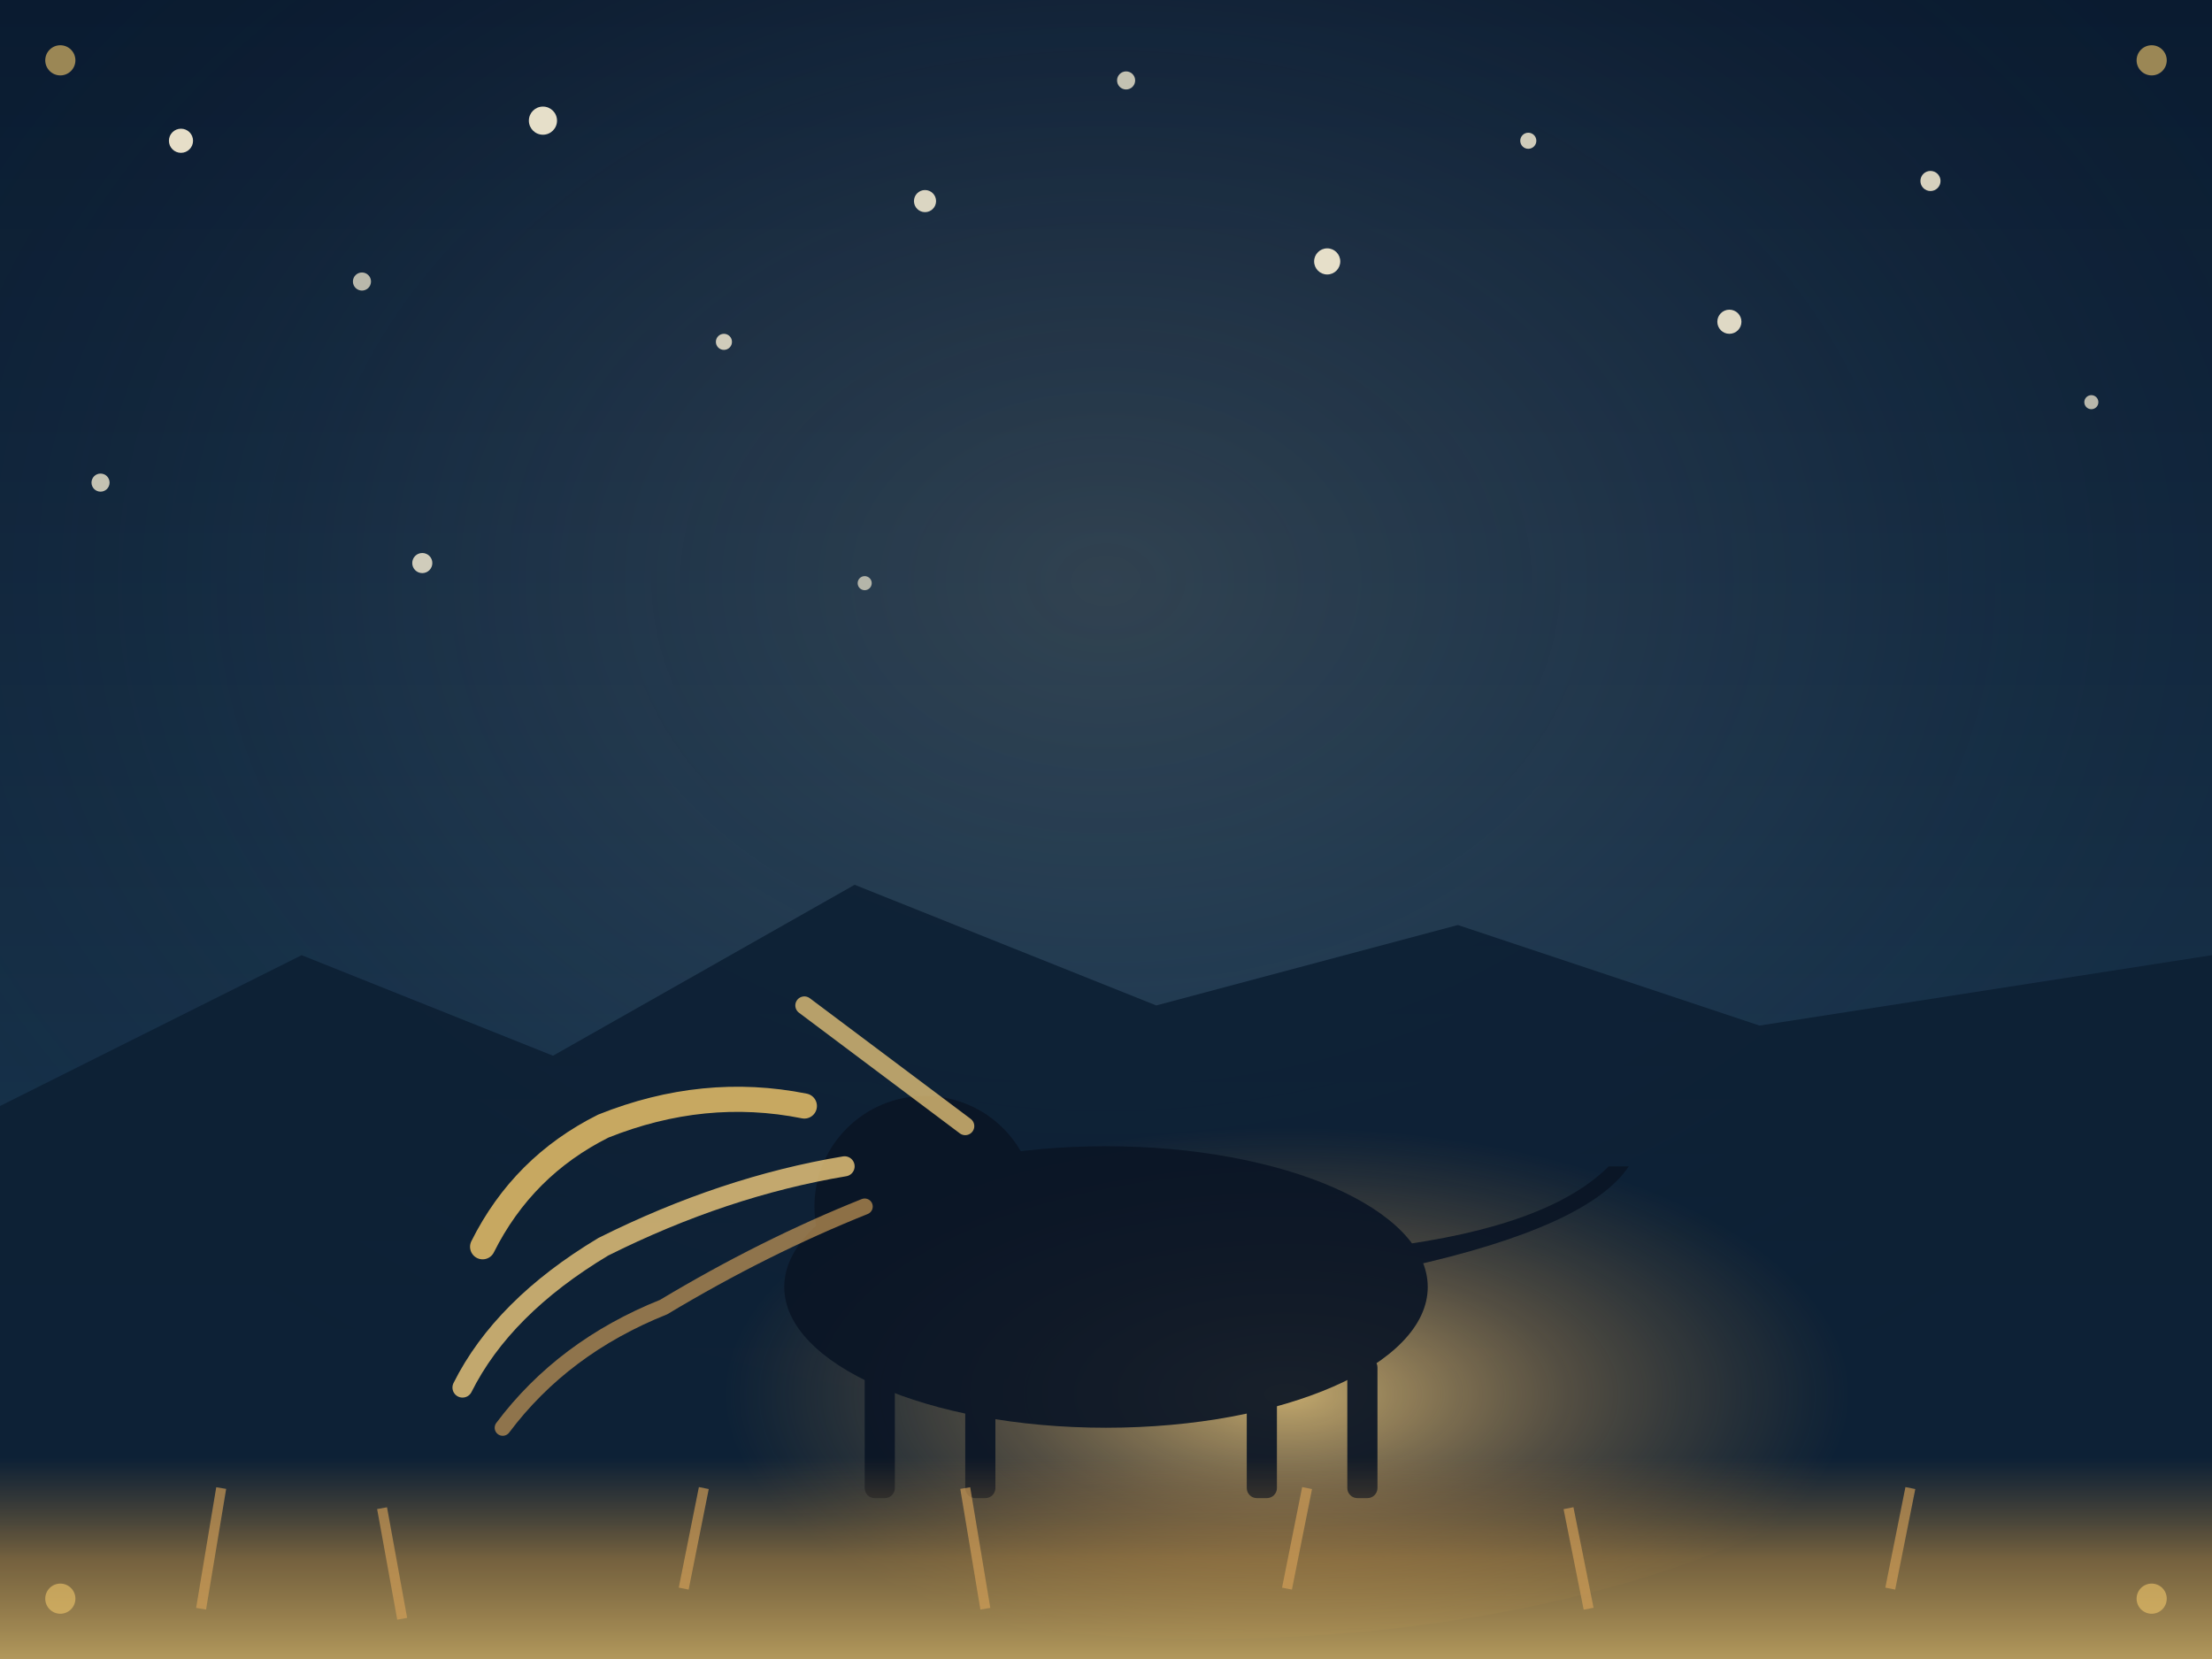
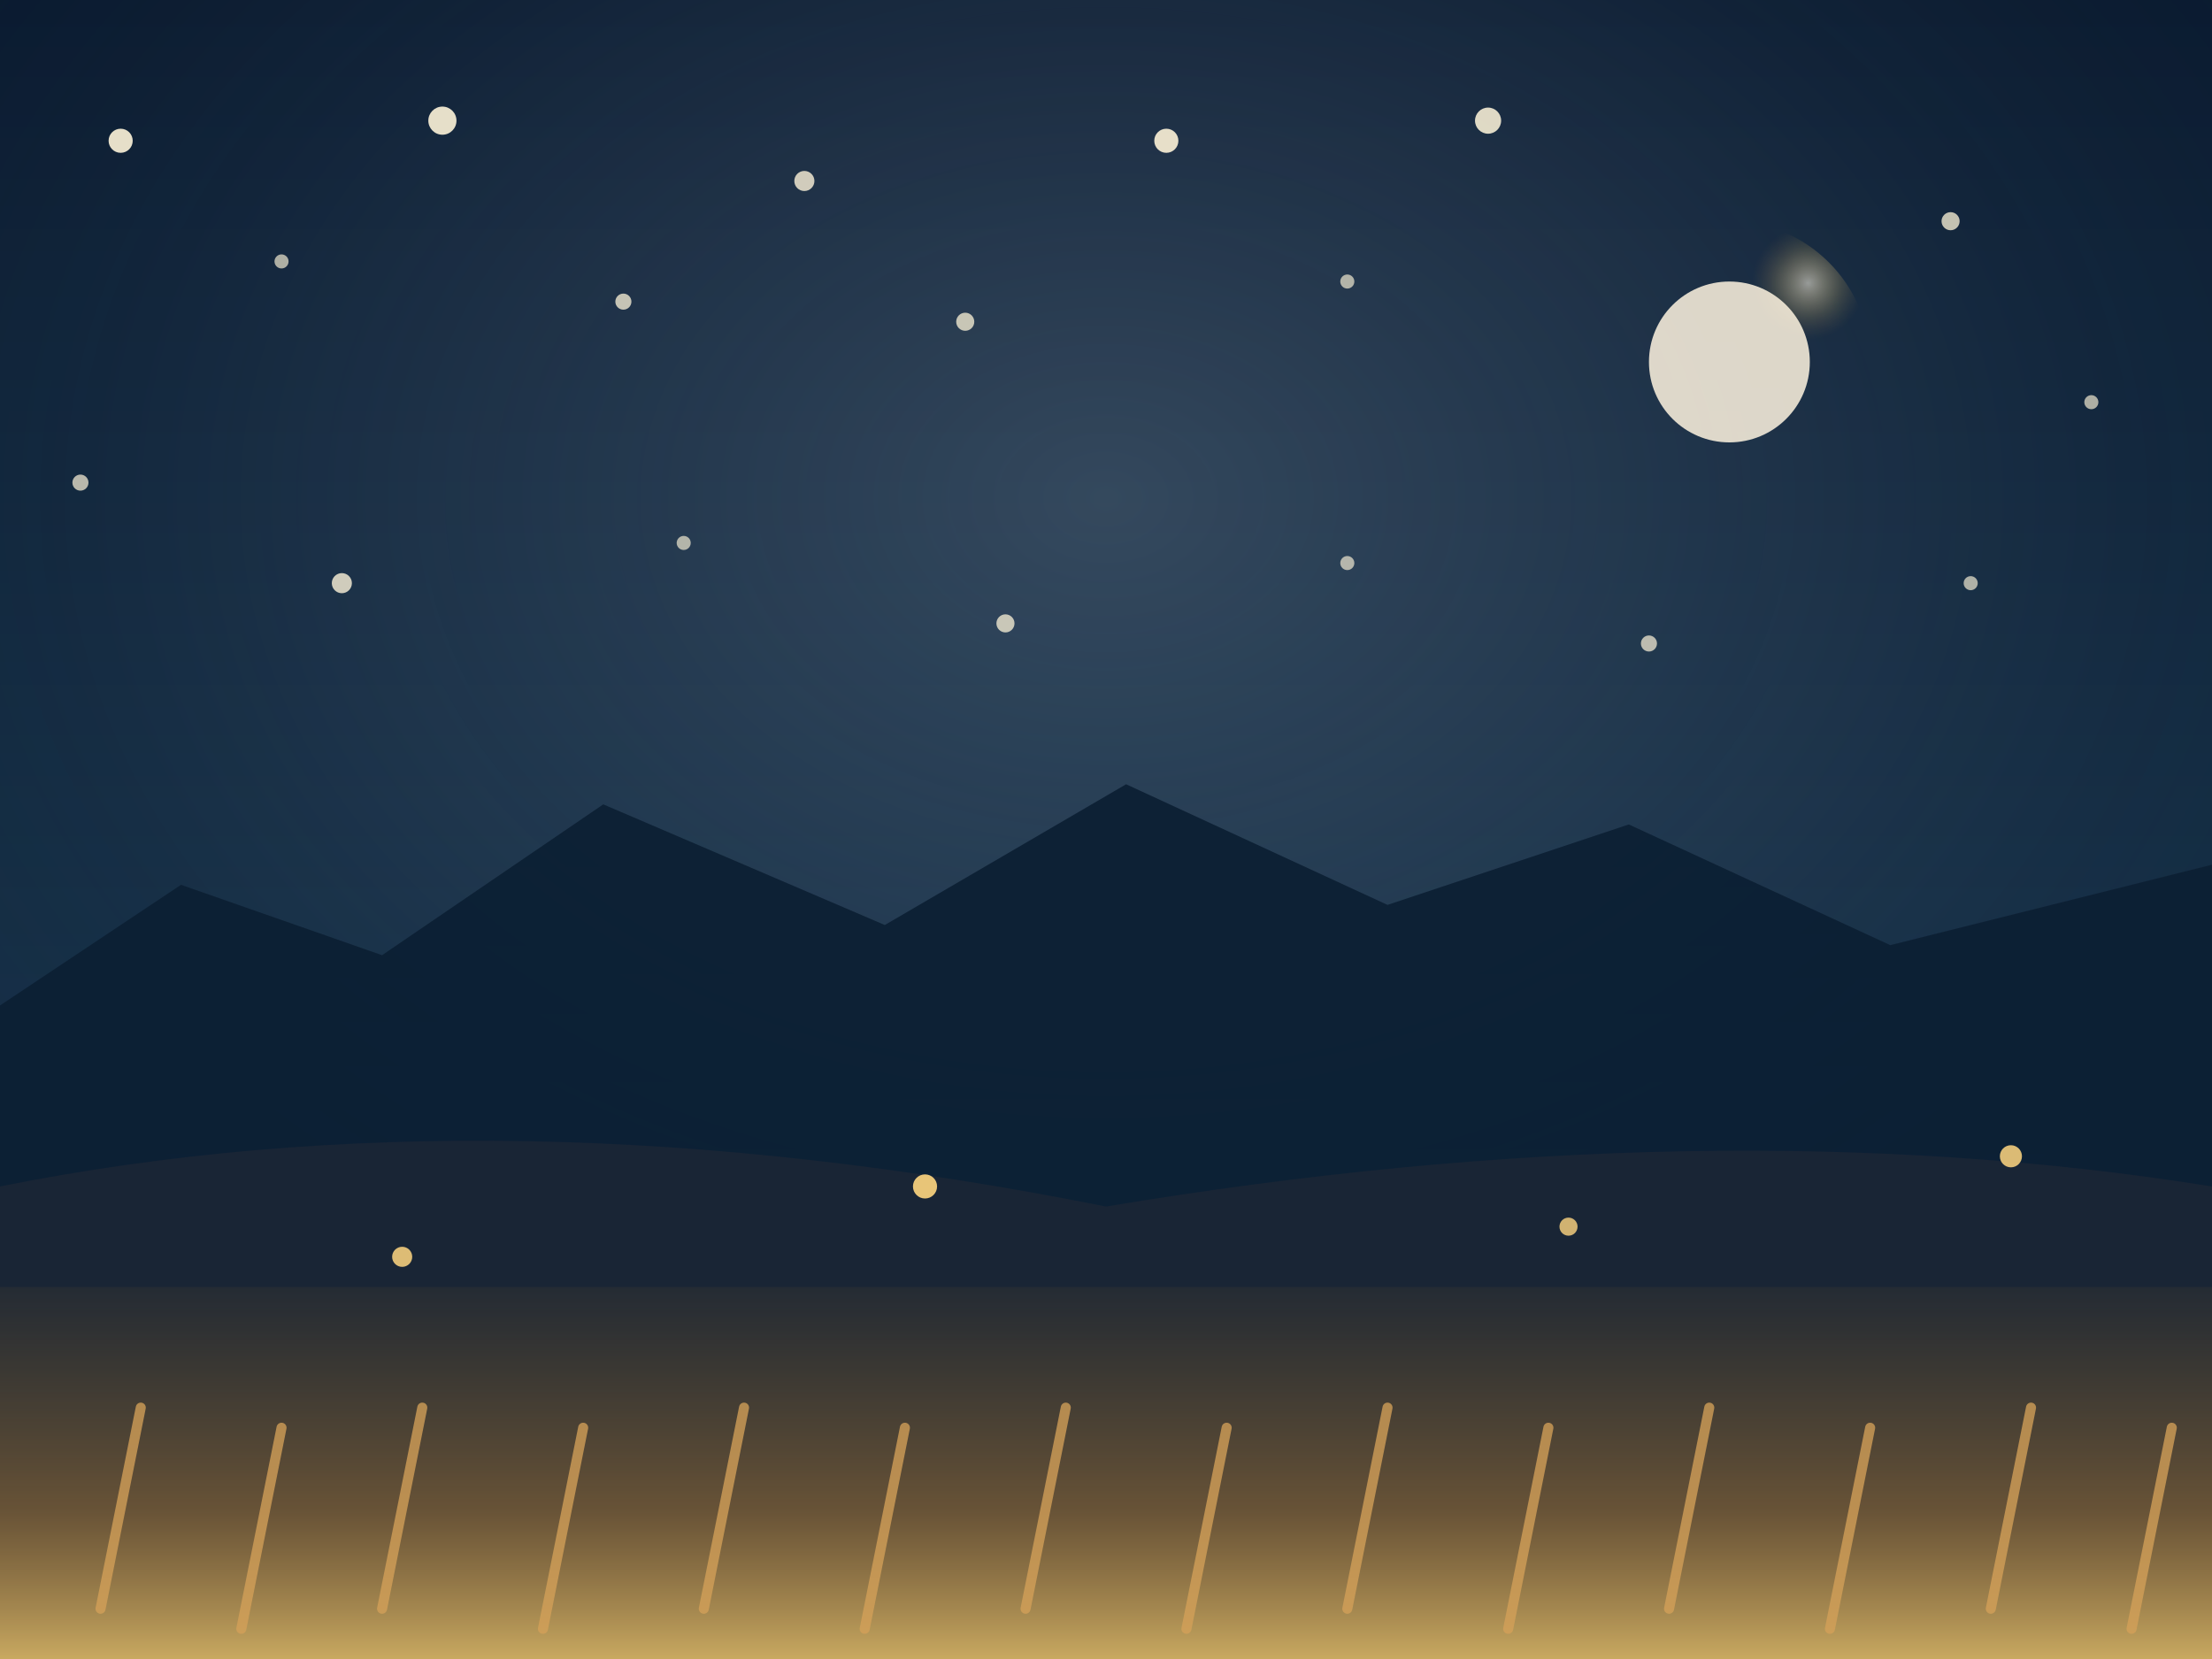
<svg xmlns="http://www.w3.org/2000/svg" width="220" height="165" viewBox="0 0 220 165" preserveAspectRatio="xMidYMid slice">
  <defs>
    <linearGradient id="avSky" x1="0" y1="0" x2="0" y2="1">
      <stop offset="0%" stop-color="#0a1b30" />
      <stop offset="55%" stop-color="#142d44" />
      <stop offset="100%" stop-color="#1a3855" />
    </linearGradient>
-     <radialGradient id="avMilky" cx="50%" cy="35%" r="60%">
-       <stop offset="0%" stop-color="#e8e0c0" stop-opacity="0.15" />
-       <stop offset="55%" stop-color="#c8d8e8" stop-opacity="0.05" />
+     <radialGradient id="avMilky" cx="50%" cy="30%" r="65%">
+       <stop offset="0%" stop-color="#c8d8e8" stop-opacity="0.20" />
+       <stop offset="55%" stop-color="#a8b8d0" stop-opacity="0.07" />
      <stop offset="100%" stop-color="#0a1b30" stop-opacity="0" />
    </radialGradient>
-     <radialGradient id="avGoldGlow" cx="55%" cy="68%" r="35%">
-       <stop offset="0%" stop-color="#ffd680" stop-opacity="0.75" />
-       <stop offset="50%" stop-color="#d4a058" stop-opacity="0.35" />
+     <radialGradient id="avMoonGlow" cx="78%" cy="22%" r="20%">
+       <stop offset="0%" stop-color="#fff5e0" stop-opacity="0.55" />
+       <stop offset="60%" stop-color="#e8c068" stop-opacity="0.18" />
      <stop offset="100%" stop-color="#a87838" stop-opacity="0" />
    </radialGradient>
    <linearGradient id="avGrass" x1="0" y1="0" x2="0" y2="1">
-       <stop offset="0%" stop-color="#a87838" stop-opacity="0" />
-       <stop offset="50%" stop-color="#c89545" stop-opacity="0.55" />
-       <stop offset="100%" stop-color="#e8c068" stop-opacity="0.75" />
+       <stop offset="0%" stop-color="#8c6428" stop-opacity="0.10" />
+       <stop offset="60%" stop-color="#a87838" stop-opacity="0.55" />
+       <stop offset="100%" stop-color="#e8c068" stop-opacity="0.85" />
    </linearGradient>
  </defs>
  <rect width="220" height="165" fill="url(#avSky)" />
  <rect width="220" height="165" fill="url(#avMilky)" />
+   <circle cx="172" cy="36" r="14" fill="url(#avMoonGlow)" />
+   <circle cx="172" cy="36" r="8" fill="#fff5e0" opacity="0.85" />
  <g fill="#f0e8d0">
-     <circle cx="18" cy="14" r="1.2" opacity="0.95" />
-     <circle cx="36" cy="28" r="0.9" opacity="0.75" />
-     <circle cx="54" cy="12" r="1.4" opacity="0.95" />
-     <circle cx="72" cy="34" r="0.8" opacity="0.85" />
-     <circle cx="92" cy="20" r="1.1" opacity="0.90" />
-     <circle cx="112" cy="8" r="0.9" opacity="0.80" />
-     <circle cx="132" cy="26" r="1.3" opacity="0.95" />
-     <circle cx="152" cy="14" r="0.8" opacity="0.85" />
-     <circle cx="172" cy="32" r="1.2" opacity="0.92" />
-     <circle cx="192" cy="18" r="1.0" opacity="0.88" />
-     <circle cx="208" cy="40" r="0.7" opacity="0.75" />
-     <circle cx="10" cy="48" r="0.9" opacity="0.80" />
-     <circle cx="42" cy="56" r="1.0" opacity="0.85" />
-     <circle cx="86" cy="58" r="0.7" opacity="0.70" />
+     <circle cx="12" cy="14" r="1.2" opacity="0.95" />
+     <circle cx="28" cy="26" r="0.7" opacity="0.70" />
+     <circle cx="44" cy="12" r="1.4" opacity="0.95" />
+     <circle cx="62" cy="30" r="0.8" opacity="0.80" />
+     <circle cx="80" cy="18" r="1.0" opacity="0.85" />
+     <circle cx="96" cy="32" r="0.9" opacity="0.80" />
+     <circle cx="116" cy="14" r="1.2" opacity="0.95" />
+     <circle cx="134" cy="28" r="0.7" opacity="0.70" />
+     <circle cx="148" cy="12" r="1.3" opacity="0.92" />
+     <circle cx="194" cy="22" r="0.9" opacity="0.80" />
+     <circle cx="208" cy="40" r="0.7" opacity="0.70" />
+     <circle cx="8" cy="48" r="0.8" opacity="0.75" />
+     <circle cx="34" cy="58" r="1.0" opacity="0.85" />
+     <circle cx="68" cy="54" r="0.7" opacity="0.70" />
+     <circle cx="100" cy="62" r="0.9" opacity="0.80" />
+     <circle cx="134" cy="56" r="0.7" opacity="0.70" />
+     <circle cx="164" cy="64" r="0.8" opacity="0.75" />
+     <circle cx="196" cy="58" r="0.7" opacity="0.70" />
  </g>
-   <path d="M 0 110 L 30 95 L 55 105 L 85 88 L 115 100 L 145 92 L 175 102 L 220 95 L 220 165 L 0 165 Z" fill="#0c1f33" opacity="0.9" />
-   <ellipse cx="120" cy="125" rx="80" ry="38" fill="url(#avGoldGlow)" />
-   <g fill="#0a1525" opacity="0.92">
-     <ellipse cx="110" cy="128" rx="32" ry="14" />
-     <circle cx="92" cy="120" r="11" />
-     <rect x="86" y="135" width="3" height="14" rx="1" />
-     <rect x="96" y="135" width="3" height="14" rx="1" />
-     <rect x="124" y="135" width="3" height="14" rx="1" />
-     <rect x="134" y="135" width="3" height="14" rx="1" />
-     <path d="M 140 126 Q 158 122, 162 116 L 160 116 Q 154 122, 138 124 Z" />
+   <path d="M 0 100 L 18 88 L 38 95 L 60 80 L 88 92 L 112 78 L 138 90 L 162 82 L 188 94 L 220 86 L 220 165 L 0 165 Z" fill="#0c1f33" opacity="0.95" />
+   <path d="M 0 118 Q 50 108, 110 120 Q 170 110, 220 118 L 220 165 L 0 165 Z" fill="#1a2535" opacity="0.92" />
+   <rect x="0" y="128" width="220" height="37" fill="url(#avGrass)" />
+   <g stroke="#d4a058" stroke-width="1" fill="none" opacity="0.78" stroke-linecap="round">
+     <path d="M 10  160 L 14  140" />
+     <path d="M 24  162 L 28  142" />
+     <path d="M 38  160 L 42  140" />
+     <path d="M 54  162 L 58  142" />
+     <path d="M 70  160 L 74  140" />
+     <path d="M 86  162 L 90  142" />
+     <path d="M 102 160 L 106 140" />
+     <path d="M 118 162 L 122 142" />
+     <path d="M 134 160 L 138 140" />
+     <path d="M 150 162 L 154 142" />
+     <path d="M 166 160 L 170 140" />
+     <path d="M 182 162 L 186 142" />
+     <path d="M 198 160 L 202 140" />
+     <path d="M 212 162 L 216 142" />
  </g>
-   <g fill="none" stroke-linecap="round">
-     <path d="M 80 110 Q 70 108, 60 112 Q 52 116, 48 124" stroke="#e8c068" stroke-width="2.5" opacity="0.85" />
-     <path d="M 84 116 Q 72 118, 60 124 Q 50 130, 46 138" stroke="#ffd680" stroke-width="2" opacity="0.75" />
-     <path d="M 86 120 Q 76 124, 66 130 Q 56 134, 50 142" stroke="#d4a058" stroke-width="1.6" opacity="0.65" />
-     <path d="M 96 112 Q 88 106, 80 100" stroke="#ffd680" stroke-width="1.8" opacity="0.70" />
+   <g fill="#ffd680">
+     <circle cx="40" cy="125" r="1.0" opacity="0.85" />
+     <circle cx="92" cy="118" r="1.2" opacity="0.90" />
+     <circle cx="156" cy="122" r="0.9" opacity="0.80" />
+     <circle cx="200" cy="115" r="1.1" opacity="0.85" />
  </g>
-   <rect x="0" y="145" width="220" height="20" fill="url(#avGrass)" />
-   <g stroke="#d4a058" stroke-width="1" fill="none" opacity="0.65">
-     <line x1="20" y1="160" x2="22" y2="148" />
-     <line x1="40" y1="161" x2="38" y2="150" />
-     <line x1="68" y1="158" x2="70" y2="148" />
-     <line x1="98" y1="160" x2="96" y2="148" />
-     <line x1="128" y1="158" x2="130" y2="148" />
-     <line x1="158" y1="160" x2="156" y2="150" />
-     <line x1="188" y1="158" x2="190" y2="148" />
-   </g>
-   <circle cx="6" cy="6" r="1.5" fill="#e8c068" opacity="0.65" />
-   <circle cx="214" cy="6" r="1.5" fill="#e8c068" opacity="0.65" />
-   <circle cx="6" cy="159" r="1.5" fill="#e8c068" opacity="0.65" />
-   <circle cx="214" cy="159" r="1.5" fill="#e8c068" opacity="0.65" />
</svg>
